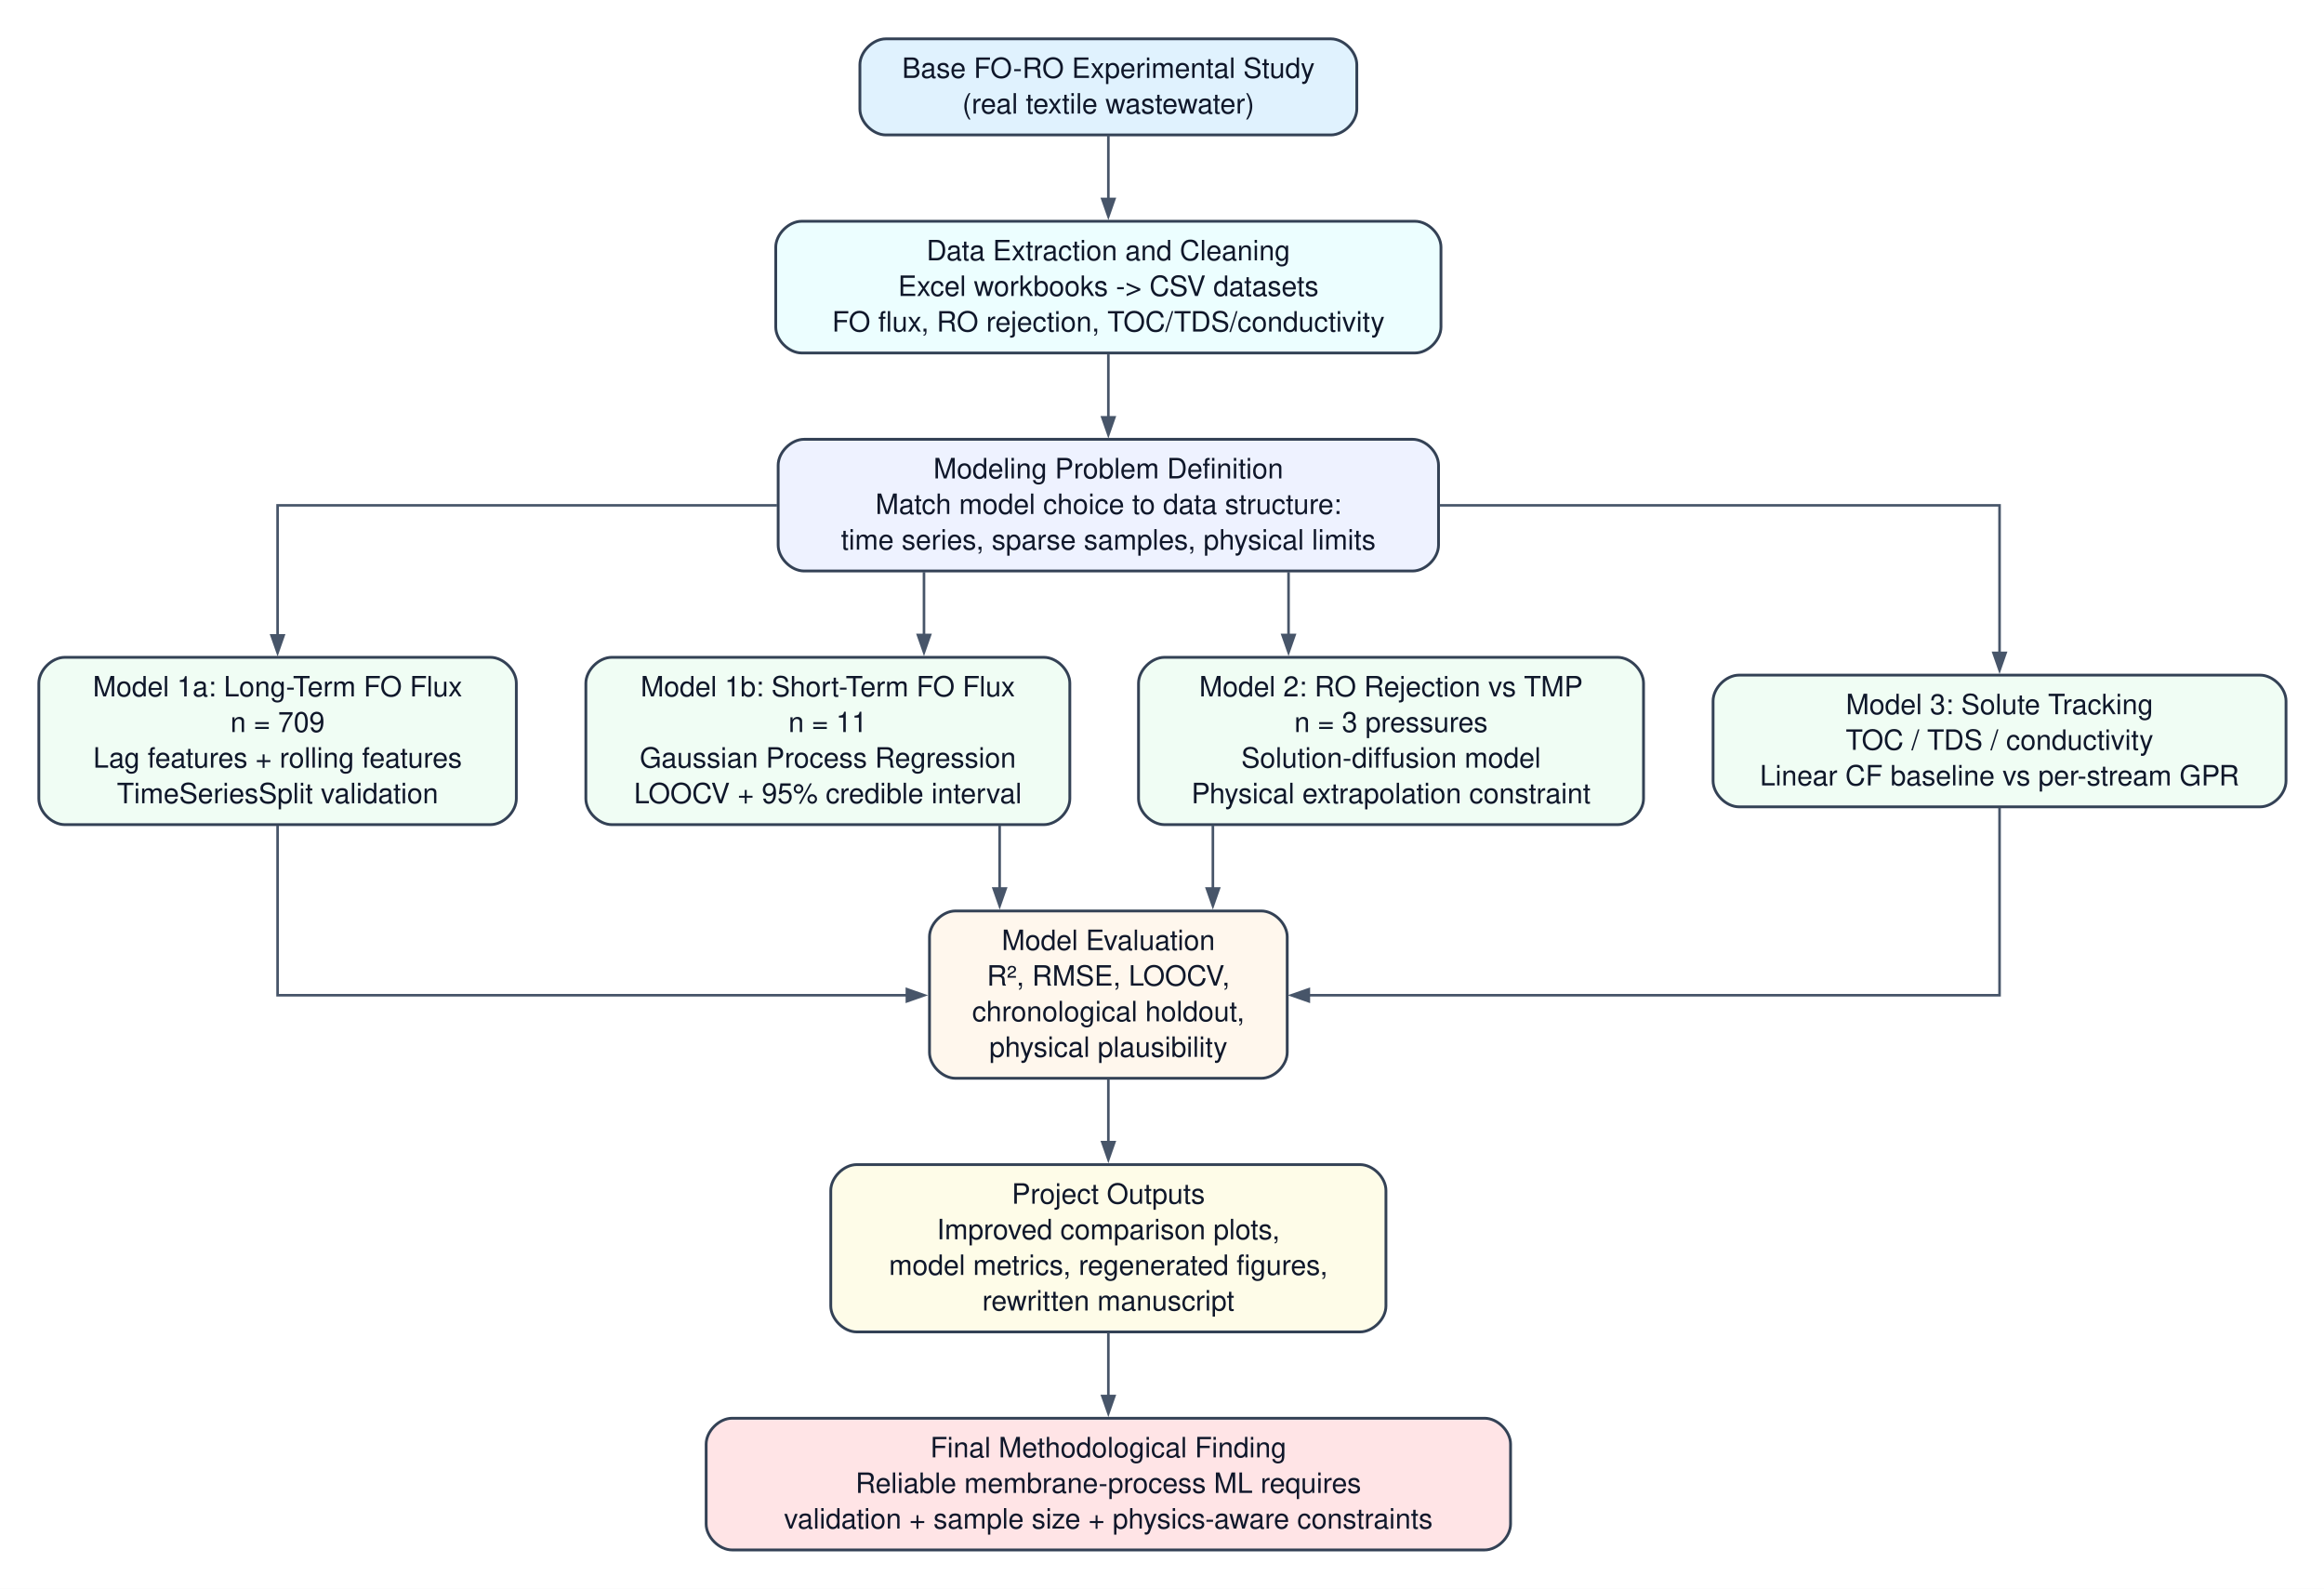
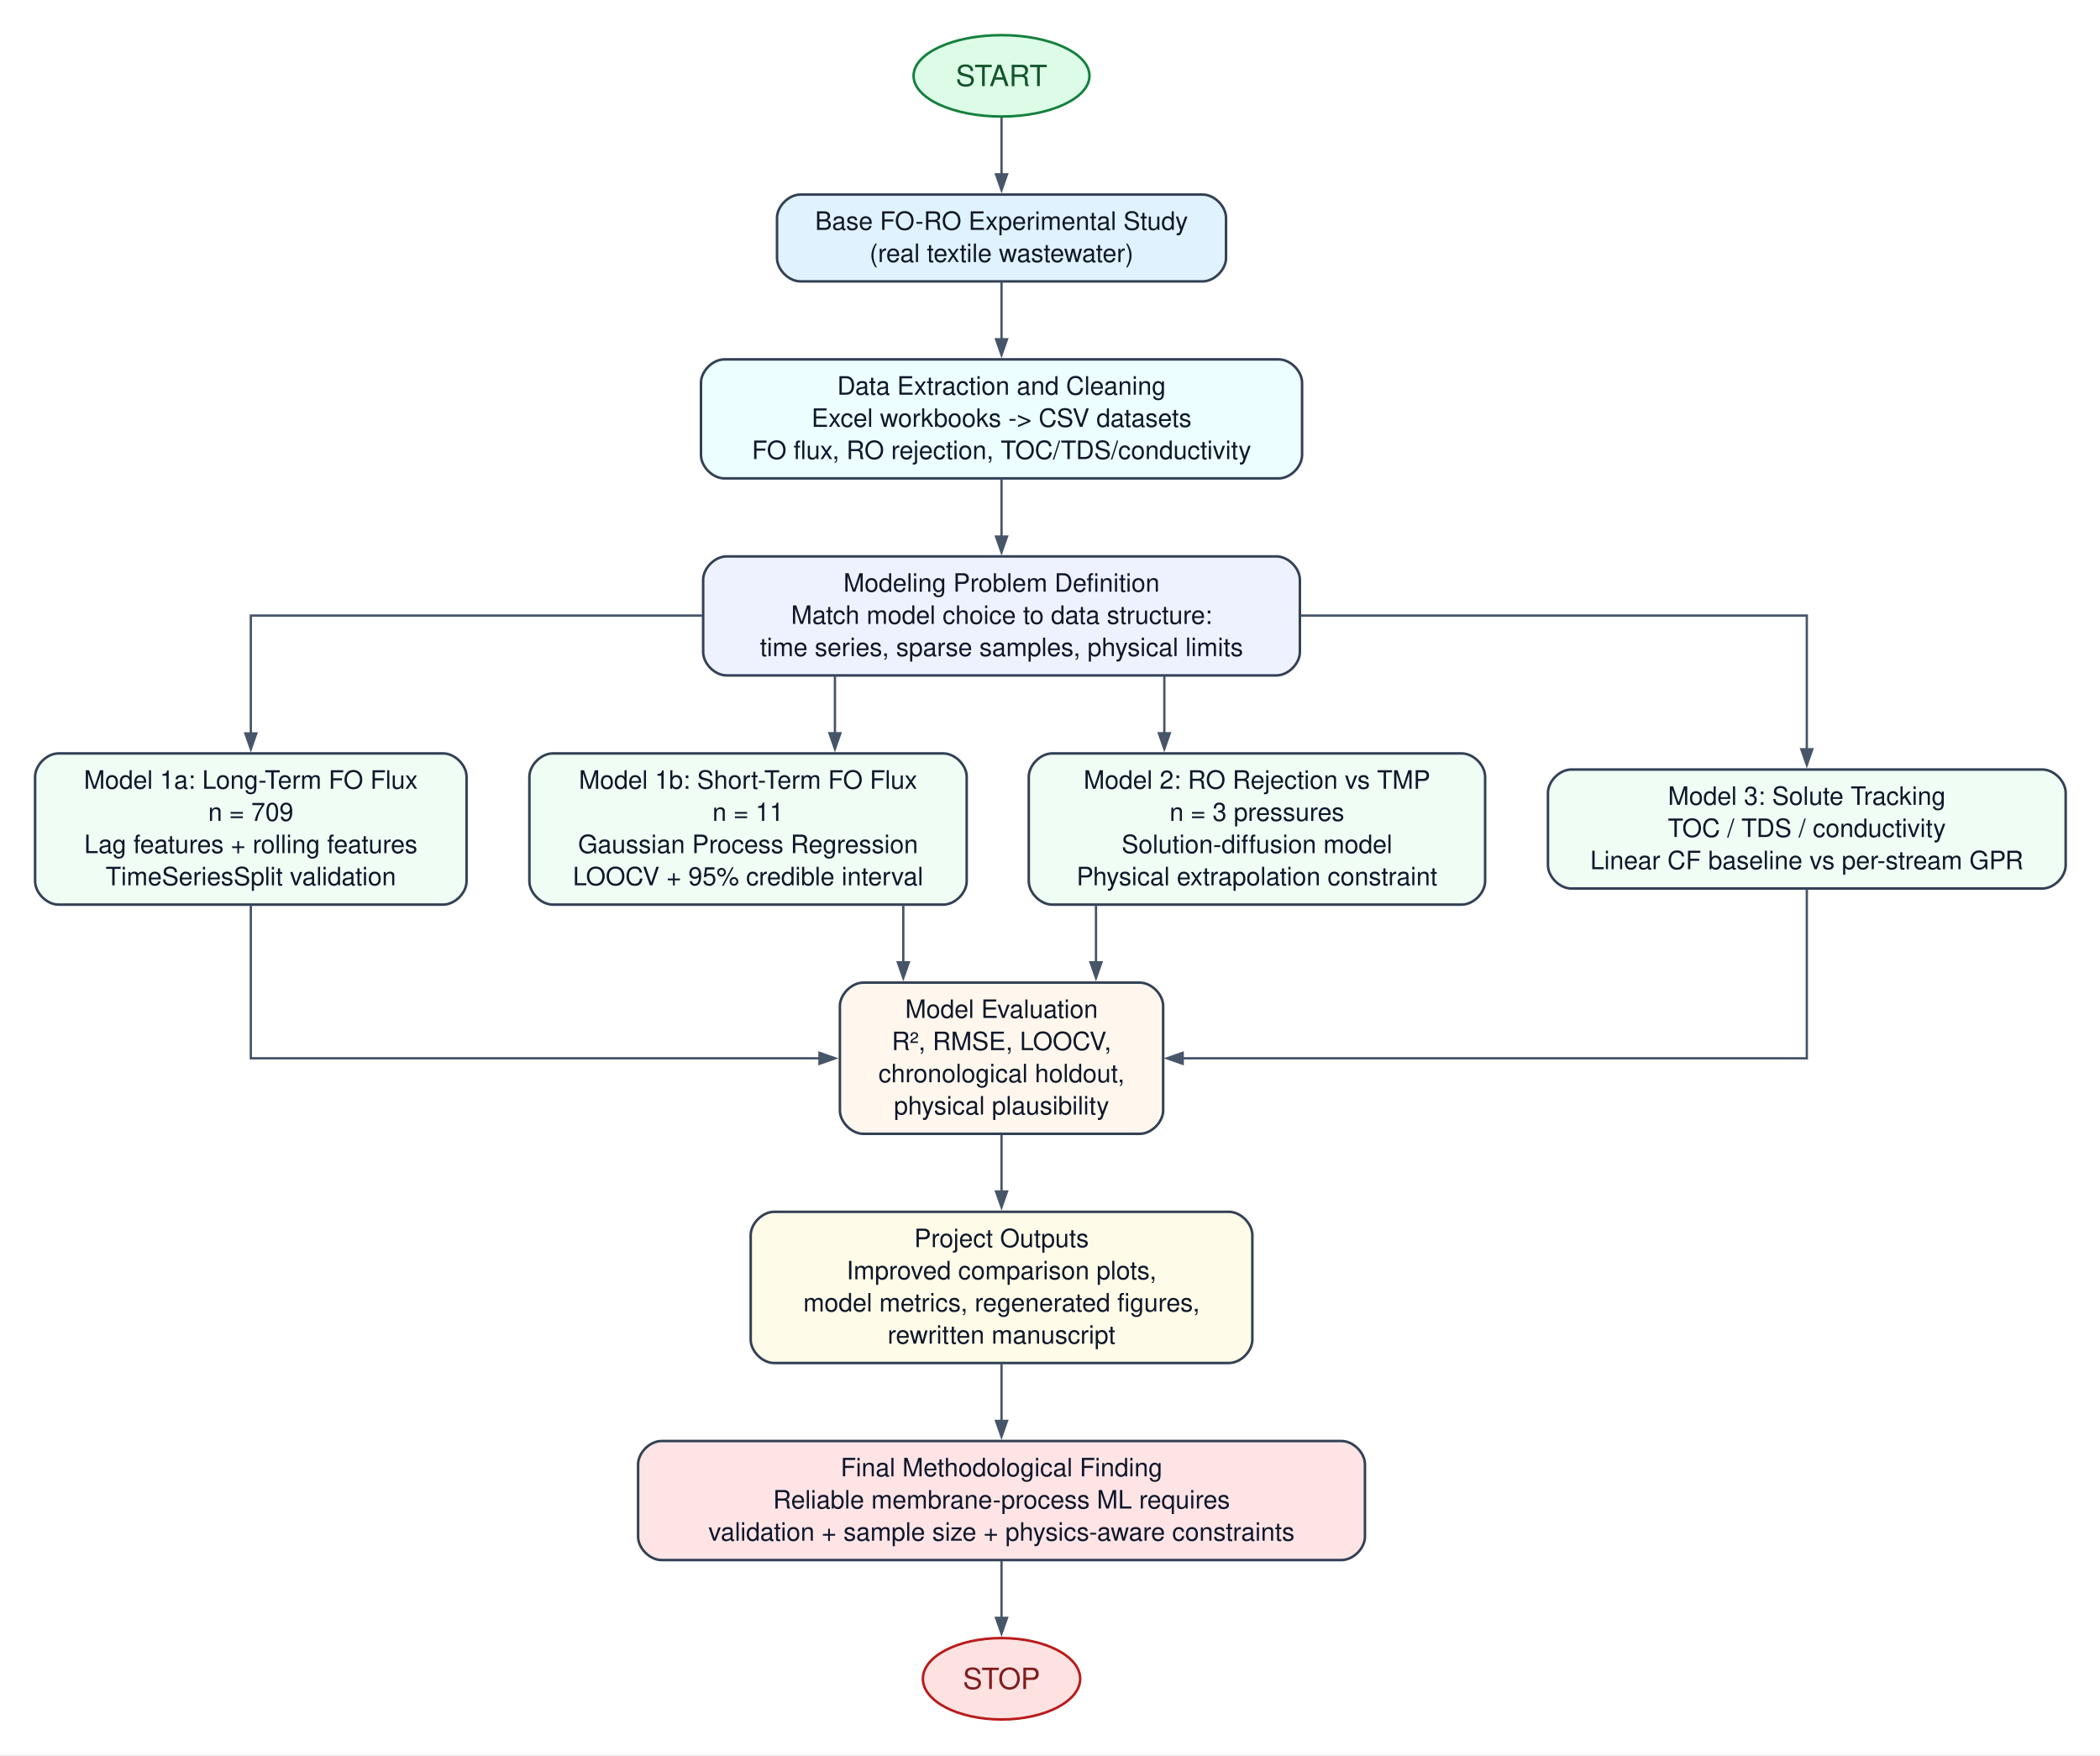
- <svg xmlns="http://www.w3.org/2000/svg" width="1077pt" height="736pt" viewBox="0.00 0.00 1077.00 736.00">
-   <g id="graph0" class="graph" transform="scale(1 1) rotate(0) translate(18 718.14)">
-     <polygon fill="white" stroke="none" points="-18,18 -18,-718.14 1059.4,-718.14 1059.4,18 -18,18" />
+ <svg xmlns="http://www.w3.org/2000/svg" width="1077pt" height="900pt" viewBox="0.00 0.00 1077.00 900.00">
+   <g id="graph0" class="graph" transform="scale(1 1) rotate(0) translate(18 881.64)">
+     <polygon fill="white" stroke="none" points="-18,18 -18,-881.64 1059.4,-881.64 1059.4,18 -18,18" />
    <g id="node1" class="node">
-       <path fill="#e0f2fe" stroke="#334155" stroke-width="1.3" d="M598.78,-700.14C598.78,-700.14 392.5,-700.14 392.5,-700.14 386.5,-700.14 380.5,-694.14 380.5,-688.14 380.5,-688.14 380.5,-667.62 380.5,-667.62 380.5,-661.62 386.5,-655.62 392.5,-655.62 392.5,-655.62 598.78,-655.62 598.78,-655.62 604.78,-655.62 610.78,-661.62 610.78,-667.62 610.78,-667.62 610.78,-688.14 610.78,-688.14 610.78,-694.14 604.78,-700.14 598.78,-700.14" />
-       <text xml:space="preserve" text-anchor="middle" x="495.64" y="-682.03" font-family="Helvetica,sans-Serif" font-size="13.00" fill="#0f172a">Base FO-RO Experimental Study</text>
-       <text xml:space="preserve" text-anchor="middle" x="495.64" y="-665.53" font-family="Helvetica,sans-Serif" font-size="13.00" fill="#0f172a">(real textile wastewater)</text>
+       <ellipse fill="#dcfce7" stroke="#15803d" stroke-width="1.3" cx="495.64" cy="-842.76" rx="45.1" ry="20.87" />
+       <text xml:space="preserve" text-anchor="middle" x="495.64" y="-837.51" font-family="Helvetica,sans-Serif" font-size="15.00" fill="#14532d">START</text>
    </g>
    <g id="node2" class="node">
-       <path fill="#ecfeff" stroke="#334155" stroke-width="1.3" d="M637.78,-615.62C637.78,-615.62 353.5,-615.62 353.5,-615.62 347.5,-615.62 341.5,-609.62 341.5,-603.62 341.5,-603.62 341.5,-566.6 341.5,-566.6 341.5,-560.6 347.5,-554.6 353.5,-554.6 353.5,-554.6 637.78,-554.6 637.78,-554.6 643.78,-554.6 649.78,-560.6 649.78,-566.6 649.78,-566.6 649.78,-603.62 649.78,-603.62 649.78,-609.62 643.78,-615.62 637.78,-615.62" />
-       <text xml:space="preserve" text-anchor="middle" x="495.64" y="-597.51" font-family="Helvetica,sans-Serif" font-size="13.00" fill="#0f172a">Data Extraction and Cleaning</text>
-       <text xml:space="preserve" text-anchor="middle" x="495.64" y="-581.01" font-family="Helvetica,sans-Serif" font-size="13.00" fill="#0f172a">Excel workbooks -&gt; CSV datasets</text>
-       <text xml:space="preserve" text-anchor="middle" x="495.64" y="-564.51" font-family="Helvetica,sans-Serif" font-size="13.00" fill="#0f172a">FO flux, RO rejection, TOC/TDS/conductivity</text>
+       <path fill="#e0f2fe" stroke="#334155" stroke-width="1.3" d="M598.78,-781.89C598.78,-781.89 392.5,-781.89 392.5,-781.89 386.5,-781.89 380.5,-775.89 380.5,-769.89 380.5,-769.89 380.5,-749.37 380.5,-749.37 380.5,-743.37 386.5,-737.37 392.5,-737.37 392.5,-737.37 598.78,-737.37 598.78,-737.37 604.78,-737.37 610.78,-743.37 610.78,-749.37 610.78,-749.37 610.78,-769.89 610.78,-769.89 610.78,-775.89 604.78,-781.89 598.78,-781.89" />
+       <text xml:space="preserve" text-anchor="middle" x="495.64" y="-763.78" font-family="Helvetica,sans-Serif" font-size="13.00" fill="#0f172a">Base FO-RO Experimental Study</text>
+       <text xml:space="preserve" text-anchor="middle" x="495.64" y="-747.28" font-family="Helvetica,sans-Serif" font-size="13.00" fill="#0f172a">(real textile wastewater)</text>
    </g>
    <g id="edge1" class="edge">
-       <path fill="none" stroke="#475569" stroke-width="1.2" d="M495.64,-655.42C495.64,-655.42 495.64,-625.94 495.64,-625.94" />
-       <polygon fill="#475569" stroke="#475569" stroke-width="1.2" points="498.44,-625.94 495.64,-617.94 492.84,-625.94 498.44,-625.94" />
+       <path fill="none" stroke="#475569" stroke-width="1.2" d="M495.64,-821.35C495.64,-821.35 495.64,-792.24 495.64,-792.24" />
+       <polygon fill="#475569" stroke="#475569" stroke-width="1.2" points="498.44,-792.24 495.64,-784.24 492.84,-792.24 498.44,-792.24" />
    </g>
    <g id="node3" class="node">
-       <path fill="#eef2ff" stroke="#334155" stroke-width="1.3" d="M636.65,-514.6C636.65,-514.6 354.62,-514.6 354.62,-514.6 348.62,-514.6 342.62,-508.6 342.62,-502.6 342.62,-502.6 342.62,-465.58 342.62,-465.58 342.62,-459.58 348.62,-453.58 354.62,-453.58 354.62,-453.58 636.65,-453.58 636.65,-453.58 642.65,-453.58 648.65,-459.58 648.65,-465.58 648.65,-465.58 648.65,-502.6 648.65,-502.6 648.65,-508.6 642.65,-514.6 636.65,-514.6" />
-       <text xml:space="preserve" text-anchor="middle" x="495.64" y="-496.49" font-family="Helvetica,sans-Serif" font-size="13.00" fill="#0f172a">Modeling Problem Definition</text>
-       <text xml:space="preserve" text-anchor="middle" x="495.64" y="-479.99" font-family="Helvetica,sans-Serif" font-size="13.00" fill="#0f172a">Match model choice to data structure:</text>
-       <text xml:space="preserve" text-anchor="middle" x="495.64" y="-463.49" font-family="Helvetica,sans-Serif" font-size="13.00" fill="#0f172a">time series, sparse samples, physical limits</text>
+       <path fill="#ecfeff" stroke="#334155" stroke-width="1.3" d="M637.78,-697.37C637.78,-697.37 353.5,-697.37 353.5,-697.37 347.5,-697.37 341.5,-691.37 341.5,-685.37 341.5,-685.37 341.5,-648.35 341.5,-648.35 341.5,-642.35 347.5,-636.35 353.5,-636.35 353.5,-636.35 637.78,-636.35 637.78,-636.35 643.78,-636.35 649.78,-642.35 649.78,-648.35 649.78,-648.35 649.78,-685.37 649.78,-685.37 649.78,-691.37 643.78,-697.37 637.78,-697.37" />
+       <text xml:space="preserve" text-anchor="middle" x="495.64" y="-679.26" font-family="Helvetica,sans-Serif" font-size="13.00" fill="#0f172a">Data Extraction and Cleaning</text>
+       <text xml:space="preserve" text-anchor="middle" x="495.64" y="-662.76" font-family="Helvetica,sans-Serif" font-size="13.00" fill="#0f172a">Excel workbooks -&gt; CSV datasets</text>
+       <text xml:space="preserve" text-anchor="middle" x="495.64" y="-646.26" font-family="Helvetica,sans-Serif" font-size="13.00" fill="#0f172a">FO flux, RO rejection, TOC/TDS/conductivity</text>
    </g>
    <g id="edge2" class="edge">
-       <path fill="none" stroke="#475569" stroke-width="1.2" d="M495.64,-553.98C495.64,-553.98 495.64,-524.76 495.64,-524.76" />
-       <polygon fill="#475569" stroke="#475569" stroke-width="1.2" points="498.44,-524.76 495.64,-516.76 492.84,-524.76 498.44,-524.76" />
+       <path fill="none" stroke="#475569" stroke-width="1.2" d="M495.64,-737.17C495.64,-737.17 495.64,-707.69 495.64,-707.69" />
+       <polygon fill="#475569" stroke="#475569" stroke-width="1.2" points="498.44,-707.69 495.64,-699.69 492.84,-707.69 498.44,-707.69" />
    </g>
    <g id="node4" class="node">
-       <path fill="#f0fdf4" stroke="#334155" stroke-width="1.3" d="M209.28,-413.58C209.28,-413.58 12,-413.58 12,-413.58 6,-413.58 0,-407.58 0,-401.58 0,-401.58 0,-348.06 0,-348.06 0,-342.06 6,-336.06 12,-336.06 12,-336.06 209.28,-336.06 209.28,-336.06 215.28,-336.06 221.28,-342.06 221.28,-348.06 221.28,-348.06 221.28,-401.58 221.28,-401.58 221.28,-407.58 215.28,-413.58 209.28,-413.58" />
-       <text xml:space="preserve" text-anchor="middle" x="110.64" y="-395.47" font-family="Helvetica,sans-Serif" font-size="13.00" fill="#0f172a">Model 1a: Long-Term FO Flux</text>
-       <text xml:space="preserve" text-anchor="middle" x="110.64" y="-378.97" font-family="Helvetica,sans-Serif" font-size="13.00" fill="#0f172a">n = 709</text>
-       <text xml:space="preserve" text-anchor="middle" x="110.64" y="-362.47" font-family="Helvetica,sans-Serif" font-size="13.00" fill="#0f172a">Lag features + rolling features</text>
-       <text xml:space="preserve" text-anchor="middle" x="110.64" y="-345.97" font-family="Helvetica,sans-Serif" font-size="13.00" fill="#0f172a">TimeSeriesSplit validation</text>
+       <path fill="#eef2ff" stroke="#334155" stroke-width="1.3" d="M636.65,-596.35C636.65,-596.35 354.62,-596.35 354.62,-596.35 348.62,-596.35 342.62,-590.35 342.62,-584.35 342.62,-584.35 342.62,-547.33 342.62,-547.33 342.62,-541.33 348.62,-535.33 354.62,-535.33 354.62,-535.33 636.65,-535.33 636.65,-535.33 642.65,-535.33 648.65,-541.33 648.65,-547.33 648.65,-547.33 648.65,-584.35 648.65,-584.35 648.65,-590.35 642.65,-596.35 636.65,-596.35" />
+       <text xml:space="preserve" text-anchor="middle" x="495.64" y="-578.24" font-family="Helvetica,sans-Serif" font-size="13.00" fill="#0f172a">Modeling Problem Definition</text>
+       <text xml:space="preserve" text-anchor="middle" x="495.64" y="-561.74" font-family="Helvetica,sans-Serif" font-size="13.00" fill="#0f172a">Match model choice to data structure:</text>
+       <text xml:space="preserve" text-anchor="middle" x="495.64" y="-545.24" font-family="Helvetica,sans-Serif" font-size="13.00" fill="#0f172a">time series, sparse samples, physical limits</text>
    </g>
    <g id="edge3" class="edge">
-       <path fill="none" stroke="#475569" stroke-width="1.2" d="M342.09,-484C234.79,-484 110.64,-484 110.64,-484 110.64,-484 110.64,-423.74 110.64,-423.74" />
-       <polygon fill="#475569" stroke="#475569" stroke-width="1.2" points="113.44,-423.74 110.64,-415.74 107.84,-423.74 113.44,-423.74" />
+       <path fill="none" stroke="#475569" stroke-width="1.2" d="M495.64,-635.72C495.64,-635.72 495.64,-606.51 495.64,-606.51" />
+       <polygon fill="#475569" stroke="#475569" stroke-width="1.2" points="498.44,-606.51 495.64,-598.51 492.84,-606.51 498.44,-606.51" />
    </g>
    <g id="node5" class="node">
-       <path fill="#f0fdf4" stroke="#334155" stroke-width="1.3" d="M465.78,-413.58C465.78,-413.58 265.5,-413.58 265.5,-413.58 259.5,-413.58 253.5,-407.58 253.5,-401.58 253.5,-401.58 253.5,-348.06 253.5,-348.06 253.5,-342.06 259.5,-336.06 265.5,-336.06 265.5,-336.06 465.78,-336.06 465.78,-336.06 471.78,-336.06 477.78,-342.06 477.78,-348.06 477.78,-348.06 477.78,-401.58 477.78,-401.58 477.78,-407.58 471.78,-413.58 465.78,-413.58" />
-       <text xml:space="preserve" text-anchor="middle" x="365.64" y="-395.47" font-family="Helvetica,sans-Serif" font-size="13.00" fill="#0f172a">Model 1b: Short-Term FO Flux</text>
-       <text xml:space="preserve" text-anchor="middle" x="365.64" y="-378.97" font-family="Helvetica,sans-Serif" font-size="13.00" fill="#0f172a">n = 11</text>
-       <text xml:space="preserve" text-anchor="middle" x="365.64" y="-362.47" font-family="Helvetica,sans-Serif" font-size="13.00" fill="#0f172a">Gaussian Process Regression</text>
-       <text xml:space="preserve" text-anchor="middle" x="365.64" y="-345.97" font-family="Helvetica,sans-Serif" font-size="13.00" fill="#0f172a">LOOCV + 95% credible interval</text>
+       <path fill="#f0fdf4" stroke="#334155" stroke-width="1.3" d="M209.28,-495.33C209.28,-495.33 12,-495.33 12,-495.33 6,-495.33 0,-489.33 0,-483.33 0,-483.33 0,-429.81 0,-429.81 0,-423.81 6,-417.81 12,-417.81 12,-417.81 209.28,-417.81 209.28,-417.81 215.28,-417.81 221.28,-423.81 221.28,-429.81 221.28,-429.81 221.28,-483.33 221.28,-483.33 221.28,-489.33 215.28,-495.33 209.28,-495.33" />
+       <text xml:space="preserve" text-anchor="middle" x="110.64" y="-477.22" font-family="Helvetica,sans-Serif" font-size="13.00" fill="#0f172a">Model 1a: Long-Term FO Flux</text>
+       <text xml:space="preserve" text-anchor="middle" x="110.64" y="-460.72" font-family="Helvetica,sans-Serif" font-size="13.00" fill="#0f172a">n = 709</text>
+       <text xml:space="preserve" text-anchor="middle" x="110.64" y="-444.22" font-family="Helvetica,sans-Serif" font-size="13.00" fill="#0f172a">Lag features + rolling features</text>
+       <text xml:space="preserve" text-anchor="middle" x="110.64" y="-427.72" font-family="Helvetica,sans-Serif" font-size="13.00" fill="#0f172a">TimeSeriesSplit validation</text>
    </g>
    <g id="edge4" class="edge">
-       <path fill="none" stroke="#475569" stroke-width="1.2" d="M410.2,-453.07C410.2,-453.07 410.2,-423.93 410.2,-423.93" />
-       <polygon fill="#475569" stroke="#475569" stroke-width="1.2" points="413,-423.93 410.2,-415.93 407.4,-423.93 413,-423.93" />
+       <path fill="none" stroke="#475569" stroke-width="1.2" d="M342.09,-566C234.79,-566 110.64,-566 110.64,-566 110.64,-566 110.64,-505.58 110.64,-505.58" />
+       <polygon fill="#475569" stroke="#475569" stroke-width="1.2" points="113.44,-505.58 110.64,-497.58 107.84,-505.58 113.44,-505.58" />
    </g>
    <g id="node6" class="node">
-       <path fill="#f0fdf4" stroke="#334155" stroke-width="1.3" d="M731.65,-413.58C731.65,-413.58 521.62,-413.58 521.62,-413.58 515.62,-413.58 509.62,-407.58 509.62,-401.58 509.62,-401.58 509.62,-348.06 509.62,-348.06 509.62,-342.06 515.62,-336.06 521.62,-336.06 521.62,-336.06 731.65,-336.06 731.65,-336.06 737.65,-336.06 743.65,-342.06 743.65,-348.06 743.65,-348.06 743.65,-401.58 743.65,-401.58 743.65,-407.58 737.65,-413.58 731.65,-413.58" />
-       <text xml:space="preserve" text-anchor="middle" x="626.64" y="-395.47" font-family="Helvetica,sans-Serif" font-size="13.00" fill="#0f172a">Model 2: RO Rejection vs TMP</text>
-       <text xml:space="preserve" text-anchor="middle" x="626.64" y="-378.97" font-family="Helvetica,sans-Serif" font-size="13.00" fill="#0f172a">n = 3 pressures</text>
-       <text xml:space="preserve" text-anchor="middle" x="626.64" y="-362.47" font-family="Helvetica,sans-Serif" font-size="13.00" fill="#0f172a">Solution-diffusion model</text>
-       <text xml:space="preserve" text-anchor="middle" x="626.64" y="-345.97" font-family="Helvetica,sans-Serif" font-size="13.00" fill="#0f172a">Physical extrapolation constraint</text>
+       <path fill="#f0fdf4" stroke="#334155" stroke-width="1.3" d="M465.78,-495.33C465.78,-495.33 265.5,-495.33 265.5,-495.33 259.5,-495.33 253.5,-489.33 253.5,-483.33 253.5,-483.33 253.5,-429.81 253.5,-429.81 253.5,-423.81 259.5,-417.81 265.5,-417.81 265.5,-417.81 465.78,-417.81 465.78,-417.81 471.78,-417.81 477.78,-423.81 477.78,-429.81 477.78,-429.81 477.78,-483.33 477.78,-483.33 477.78,-489.33 471.78,-495.33 465.78,-495.33" />
+       <text xml:space="preserve" text-anchor="middle" x="365.64" y="-477.22" font-family="Helvetica,sans-Serif" font-size="13.00" fill="#0f172a">Model 1b: Short-Term FO Flux</text>
+       <text xml:space="preserve" text-anchor="middle" x="365.64" y="-460.72" font-family="Helvetica,sans-Serif" font-size="13.00" fill="#0f172a">n = 11</text>
+       <text xml:space="preserve" text-anchor="middle" x="365.64" y="-444.22" font-family="Helvetica,sans-Serif" font-size="13.00" fill="#0f172a">Gaussian Process Regression</text>
+       <text xml:space="preserve" text-anchor="middle" x="365.64" y="-427.72" font-family="Helvetica,sans-Serif" font-size="13.00" fill="#0f172a">LOOCV + 95% credible interval</text>
    </g>
    <g id="edge5" class="edge">
-       <path fill="none" stroke="#475569" stroke-width="1.2" d="M579.14,-453.07C579.14,-453.07 579.14,-423.93 579.14,-423.93" />
-       <polygon fill="#475569" stroke="#475569" stroke-width="1.2" points="581.94,-423.93 579.14,-415.93 576.34,-423.93 581.94,-423.93" />
+       <path fill="none" stroke="#475569" stroke-width="1.2" d="M410.2,-534.82C410.2,-534.82 410.2,-505.68 410.2,-505.68" />
+       <polygon fill="#475569" stroke="#475569" stroke-width="1.2" points="413,-505.68 410.2,-497.68 407.4,-505.68 413,-505.68" />
    </g>
    <g id="node7" class="node">
-       <path fill="#f0fdf4" stroke="#334155" stroke-width="1.3" d="M1029.4,-405.33C1029.4,-405.33 787.88,-405.33 787.88,-405.33 781.88,-405.33 775.88,-399.33 775.88,-393.33 775.88,-393.33 775.88,-356.31 775.88,-356.31 775.88,-350.31 781.88,-344.31 787.88,-344.31 787.88,-344.31 1029.4,-344.31 1029.4,-344.31 1035.4,-344.31 1041.4,-350.31 1041.4,-356.31 1041.4,-356.31 1041.4,-393.33 1041.4,-393.33 1041.4,-399.33 1035.4,-405.33 1029.4,-405.33" />
-       <text xml:space="preserve" text-anchor="middle" x="908.64" y="-387.22" font-family="Helvetica,sans-Serif" font-size="13.00" fill="#0f172a">Model 3: Solute Tracking</text>
-       <text xml:space="preserve" text-anchor="middle" x="908.64" y="-370.72" font-family="Helvetica,sans-Serif" font-size="13.00" fill="#0f172a">TOC / TDS / conductivity</text>
-       <text xml:space="preserve" text-anchor="middle" x="908.64" y="-354.22" font-family="Helvetica,sans-Serif" font-size="13.00" fill="#0f172a">Linear CF baseline vs per-stream GPR</text>
+       <path fill="#f0fdf4" stroke="#334155" stroke-width="1.3" d="M731.65,-495.33C731.65,-495.33 521.62,-495.33 521.62,-495.33 515.62,-495.33 509.62,-489.33 509.62,-483.33 509.62,-483.33 509.62,-429.81 509.62,-429.81 509.62,-423.81 515.62,-417.81 521.62,-417.81 521.62,-417.81 731.65,-417.81 731.65,-417.81 737.65,-417.81 743.65,-423.81 743.65,-429.81 743.65,-429.81 743.65,-483.33 743.65,-483.33 743.65,-489.33 737.65,-495.33 731.65,-495.33" />
+       <text xml:space="preserve" text-anchor="middle" x="626.64" y="-477.22" font-family="Helvetica,sans-Serif" font-size="13.00" fill="#0f172a">Model 2: RO Rejection vs TMP</text>
+       <text xml:space="preserve" text-anchor="middle" x="626.64" y="-460.72" font-family="Helvetica,sans-Serif" font-size="13.00" fill="#0f172a">n = 3 pressures</text>
+       <text xml:space="preserve" text-anchor="middle" x="626.64" y="-444.22" font-family="Helvetica,sans-Serif" font-size="13.00" fill="#0f172a">Solution-diffusion model</text>
+       <text xml:space="preserve" text-anchor="middle" x="626.64" y="-427.72" font-family="Helvetica,sans-Serif" font-size="13.00" fill="#0f172a">Physical extrapolation constraint</text>
    </g>
    <g id="edge6" class="edge">
-       <path fill="none" stroke="#475569" stroke-width="1.2" d="M649.13,-484C766.61,-484 908.64,-484 908.64,-484 908.64,-484 908.64,-415.63 908.64,-415.63" />
-       <polygon fill="#475569" stroke="#475569" stroke-width="1.2" points="911.44,-415.63 908.64,-407.63 905.84,-415.63 911.44,-415.63" />
+       <path fill="none" stroke="#475569" stroke-width="1.2" d="M579.14,-534.82C579.14,-534.82 579.14,-505.68 579.14,-505.68" />
+       <polygon fill="#475569" stroke="#475569" stroke-width="1.2" points="581.94,-505.68 579.14,-497.68 576.34,-505.68 581.94,-505.68" />
    </g>
    <g id="node8" class="node">
-       <path fill="#fff7ed" stroke="#334155" stroke-width="1.3" d="M566.53,-296.06C566.53,-296.06 424.75,-296.06 424.75,-296.06 418.75,-296.06 412.75,-290.06 412.75,-284.06 412.75,-284.06 412.75,-230.54 412.75,-230.54 412.75,-224.54 418.75,-218.54 424.75,-218.54 424.75,-218.54 566.53,-218.54 566.53,-218.54 572.53,-218.54 578.53,-224.54 578.53,-230.54 578.53,-230.54 578.53,-284.06 578.53,-284.06 578.53,-290.06 572.53,-296.06 566.53,-296.06" />
-       <text xml:space="preserve" text-anchor="middle" x="495.64" y="-277.95" font-family="Helvetica,sans-Serif" font-size="13.00" fill="#0f172a">Model Evaluation</text>
-       <text xml:space="preserve" text-anchor="middle" x="495.64" y="-261.45" font-family="Helvetica,sans-Serif" font-size="13.00" fill="#0f172a">R², RMSE, LOOCV,</text>
-       <text xml:space="preserve" text-anchor="middle" x="495.64" y="-244.95" font-family="Helvetica,sans-Serif" font-size="13.00" fill="#0f172a">chronological holdout,</text>
-       <text xml:space="preserve" text-anchor="middle" x="495.64" y="-228.45" font-family="Helvetica,sans-Serif" font-size="13.00" fill="#0f172a">physical plausibility</text>
+       <path fill="#f0fdf4" stroke="#334155" stroke-width="1.3" d="M1029.4,-487.08C1029.4,-487.08 787.88,-487.08 787.88,-487.08 781.88,-487.08 775.88,-481.08 775.88,-475.08 775.88,-475.08 775.88,-438.06 775.88,-438.06 775.88,-432.06 781.88,-426.06 787.88,-426.06 787.88,-426.06 1029.4,-426.06 1029.4,-426.06 1035.4,-426.06 1041.4,-432.06 1041.4,-438.06 1041.4,-438.06 1041.4,-475.08 1041.4,-475.08 1041.4,-481.08 1035.4,-487.08 1029.4,-487.08" />
+       <text xml:space="preserve" text-anchor="middle" x="908.64" y="-468.97" font-family="Helvetica,sans-Serif" font-size="13.00" fill="#0f172a">Model 3: Solute Tracking</text>
+       <text xml:space="preserve" text-anchor="middle" x="908.64" y="-452.47" font-family="Helvetica,sans-Serif" font-size="13.00" fill="#0f172a">TOC / TDS / conductivity</text>
+       <text xml:space="preserve" text-anchor="middle" x="908.64" y="-435.97" font-family="Helvetica,sans-Serif" font-size="13.00" fill="#0f172a">Linear CF baseline vs per-stream GPR</text>
    </g>
    <g id="edge7" class="edge">
-       <path fill="none" stroke="#475569" stroke-width="1.2" d="M110.64,-335.59C110.64,-301.31 110.64,-257 110.64,-257 110.64,-257 402.28,-257 402.28,-257" />
-       <polygon fill="#475569" stroke="#475569" stroke-width="1.2" points="402.28,-259.8 410.28,-257 402.28,-254.2 402.28,-259.8" />
+       <path fill="none" stroke="#475569" stroke-width="1.2" d="M649.13,-566C766.61,-566 908.64,-566 908.64,-566 908.64,-566 908.64,-497.45 908.64,-497.45" />
+       <polygon fill="#475569" stroke="#475569" stroke-width="1.2" points="911.44,-497.45 908.64,-489.45 905.84,-497.45 911.44,-497.45" />
+     </g>
+     <g id="node9" class="node">
+       <path fill="#fff7ed" stroke="#334155" stroke-width="1.3" d="M566.53,-377.81C566.53,-377.81 424.75,-377.81 424.75,-377.81 418.75,-377.81 412.75,-371.81 412.75,-365.81 412.75,-365.81 412.75,-312.29 412.75,-312.29 412.75,-306.29 418.75,-300.29 424.75,-300.29 424.75,-300.29 566.53,-300.29 566.53,-300.29 572.53,-300.29 578.53,-306.29 578.53,-312.29 578.53,-312.29 578.53,-365.81 578.53,-365.81 578.53,-371.81 572.53,-377.81 566.53,-377.81" />
+       <text xml:space="preserve" text-anchor="middle" x="495.64" y="-359.7" font-family="Helvetica,sans-Serif" font-size="13.00" fill="#0f172a">Model Evaluation</text>
+       <text xml:space="preserve" text-anchor="middle" x="495.64" y="-343.2" font-family="Helvetica,sans-Serif" font-size="13.00" fill="#0f172a">R², RMSE, LOOCV,</text>
+       <text xml:space="preserve" text-anchor="middle" x="495.64" y="-326.7" font-family="Helvetica,sans-Serif" font-size="13.00" fill="#0f172a">chronological holdout,</text>
+       <text xml:space="preserve" text-anchor="middle" x="495.64" y="-310.2" font-family="Helvetica,sans-Serif" font-size="13.00" fill="#0f172a">physical plausibility</text>
    </g>
    <g id="edge8" class="edge">
-       <path fill="none" stroke="#475569" stroke-width="1.2" d="M445.26,-335.69C445.26,-335.69 445.26,-306.48 445.26,-306.48" />
-       <polygon fill="#475569" stroke="#475569" stroke-width="1.2" points="448.07,-306.48 445.27,-298.48 442.47,-306.48 448.07,-306.48" />
+       <path fill="none" stroke="#475569" stroke-width="1.2" d="M110.64,-417.42C110.64,-383.22 110.64,-339 110.64,-339 110.64,-339 402.28,-339 402.28,-339" />
+       <polygon fill="#475569" stroke="#475569" stroke-width="1.2" points="402.28,-341.8 410.28,-339 402.28,-336.2 402.28,-341.8" />
    </g>
    <g id="edge9" class="edge">
-       <path fill="none" stroke="#475569" stroke-width="1.2" d="M544.08,-335.69C544.08,-335.69 544.08,-306.48 544.08,-306.48" />
-       <polygon fill="#475569" stroke="#475569" stroke-width="1.2" points="546.88,-306.48 544.08,-298.48 541.28,-306.48 546.88,-306.48" />
+       <path fill="none" stroke="#475569" stroke-width="1.2" d="M445.26,-417.44C445.26,-417.44 445.26,-388.23 445.26,-388.23" />
+       <polygon fill="#475569" stroke="#475569" stroke-width="1.2" points="448.07,-388.23 445.27,-380.23 442.47,-388.23 448.07,-388.23" />
    </g>
    <g id="edge10" class="edge">
-       <path fill="none" stroke="#475569" stroke-width="1.2" d="M908.64,-343.86C908.64,-308.96 908.64,-257 908.64,-257 908.64,-257 588.54,-257 588.54,-257" />
-       <polygon fill="#475569" stroke="#475569" stroke-width="1.2" points="588.54,-254.2 580.54,-257 588.54,-259.8 588.54,-254.2" />
-     </g>
-     <g id="node9" class="node">
-       <path fill="#fefce8" stroke="#334155" stroke-width="1.3" d="M612.28,-178.54C612.28,-178.54 379,-178.54 379,-178.54 373,-178.54 367,-172.54 367,-166.54 367,-166.54 367,-113.02 367,-113.02 367,-107.02 373,-101.02 379,-101.02 379,-101.02 612.28,-101.02 612.28,-101.02 618.28,-101.02 624.28,-107.02 624.28,-113.02 624.28,-113.02 624.28,-166.54 624.28,-166.54 624.28,-172.54 618.28,-178.54 612.28,-178.54" />
-       <text xml:space="preserve" text-anchor="middle" x="495.64" y="-160.43" font-family="Helvetica,sans-Serif" font-size="13.00" fill="#0f172a">Project Outputs</text>
-       <text xml:space="preserve" text-anchor="middle" x="495.64" y="-143.93" font-family="Helvetica,sans-Serif" font-size="13.00" fill="#0f172a">Improved comparison plots,</text>
-       <text xml:space="preserve" text-anchor="middle" x="495.64" y="-127.43" font-family="Helvetica,sans-Serif" font-size="13.00" fill="#0f172a">model metrics, regenerated figures,</text>
-       <text xml:space="preserve" text-anchor="middle" x="495.64" y="-110.93" font-family="Helvetica,sans-Serif" font-size="13.00" fill="#0f172a">rewritten manuscript</text>
+       <path fill="none" stroke="#475569" stroke-width="1.2" d="M544.08,-417.44C544.08,-417.44 544.08,-388.23 544.08,-388.23" />
+       <polygon fill="#475569" stroke="#475569" stroke-width="1.2" points="546.88,-388.23 544.08,-380.23 541.28,-388.23 546.88,-388.23" />
    </g>
    <g id="edge11" class="edge">
-       <path fill="none" stroke="#475569" stroke-width="1.2" d="M495.64,-218.17C495.64,-218.17 495.64,-188.96 495.64,-188.96" />
-       <polygon fill="#475569" stroke="#475569" stroke-width="1.2" points="498.44,-188.96 495.64,-180.96 492.84,-188.96 498.44,-188.96" />
+       <path fill="none" stroke="#475569" stroke-width="1.2" d="M908.64,-425.68C908.64,-390.84 908.64,-339 908.64,-339 908.64,-339 588.54,-339 588.54,-339" />
+       <polygon fill="#475569" stroke="#475569" stroke-width="1.2" points="588.54,-336.2 580.54,-339 588.54,-341.8 588.54,-336.2" />
    </g>
    <g id="node10" class="node">
-       <path fill="#ffe4e6" stroke="#334155" stroke-width="1.3" d="M670.03,-61.02C670.03,-61.02 321.25,-61.02 321.25,-61.02 315.25,-61.02 309.25,-55.02 309.25,-49.02 309.25,-49.02 309.25,-12 309.25,-12 309.25,-6 315.25,0 321.25,0 321.25,0 670.03,0 670.03,0 676.03,0 682.03,-6 682.03,-12 682.03,-12 682.03,-49.02 682.03,-49.02 682.03,-55.02 676.03,-61.02 670.03,-61.02" />
-       <text xml:space="preserve" text-anchor="middle" x="495.64" y="-42.91" font-family="Helvetica,sans-Serif" font-size="13.00" fill="#0f172a">Final Methodological Finding</text>
-       <text xml:space="preserve" text-anchor="middle" x="495.64" y="-26.41" font-family="Helvetica,sans-Serif" font-size="13.00" fill="#0f172a">Reliable membrane-process ML requires</text>
-       <text xml:space="preserve" text-anchor="middle" x="495.64" y="-9.91" font-family="Helvetica,sans-Serif" font-size="13.00" fill="#0f172a">validation + sample size + physics-aware constraints</text>
+       <path fill="#fefce8" stroke="#334155" stroke-width="1.3" d="M612.28,-260.29C612.28,-260.29 379,-260.29 379,-260.29 373,-260.29 367,-254.29 367,-248.29 367,-248.29 367,-194.77 367,-194.77 367,-188.77 373,-182.77 379,-182.77 379,-182.77 612.28,-182.77 612.28,-182.77 618.28,-182.77 624.28,-188.77 624.28,-194.77 624.28,-194.77 624.28,-248.29 624.28,-248.29 624.28,-254.29 618.28,-260.29 612.28,-260.29" />
+       <text xml:space="preserve" text-anchor="middle" x="495.64" y="-242.18" font-family="Helvetica,sans-Serif" font-size="13.00" fill="#0f172a">Project Outputs</text>
+       <text xml:space="preserve" text-anchor="middle" x="495.64" y="-225.68" font-family="Helvetica,sans-Serif" font-size="13.00" fill="#0f172a">Improved comparison plots,</text>
+       <text xml:space="preserve" text-anchor="middle" x="495.64" y="-209.18" font-family="Helvetica,sans-Serif" font-size="13.00" fill="#0f172a">model metrics, regenerated figures,</text>
+       <text xml:space="preserve" text-anchor="middle" x="495.64" y="-192.68" font-family="Helvetica,sans-Serif" font-size="13.00" fill="#0f172a">rewritten manuscript</text>
    </g>
    <g id="edge12" class="edge">
-       <path fill="none" stroke="#475569" stroke-width="1.2" d="M495.64,-100.64C495.64,-100.64 495.64,-71.32 495.64,-71.32" />
-       <polygon fill="#475569" stroke="#475569" stroke-width="1.2" points="498.44,-71.32 495.64,-63.32 492.84,-71.32 498.44,-71.32" />
+       <path fill="none" stroke="#475569" stroke-width="1.2" d="M495.64,-299.92C495.64,-299.92 495.64,-270.71 495.64,-270.71" />
+       <polygon fill="#475569" stroke="#475569" stroke-width="1.2" points="498.44,-270.71 495.64,-262.71 492.84,-270.71 498.44,-270.71" />
+     </g>
+     <g id="node11" class="node">
+       <path fill="#ffe4e6" stroke="#334155" stroke-width="1.3" d="M670.03,-142.77C670.03,-142.77 321.25,-142.77 321.25,-142.77 315.25,-142.77 309.25,-136.77 309.25,-130.77 309.25,-130.77 309.25,-93.75 309.25,-93.75 309.25,-87.75 315.25,-81.75 321.25,-81.75 321.25,-81.75 670.03,-81.75 670.03,-81.75 676.03,-81.75 682.03,-87.75 682.03,-93.75 682.03,-93.75 682.03,-130.77 682.03,-130.77 682.03,-136.77 676.03,-142.77 670.03,-142.77" />
+       <text xml:space="preserve" text-anchor="middle" x="495.64" y="-124.66" font-family="Helvetica,sans-Serif" font-size="13.00" fill="#0f172a">Final Methodological Finding</text>
+       <text xml:space="preserve" text-anchor="middle" x="495.64" y="-108.16" font-family="Helvetica,sans-Serif" font-size="13.00" fill="#0f172a">Reliable membrane-process ML requires</text>
+       <text xml:space="preserve" text-anchor="middle" x="495.64" y="-91.66" font-family="Helvetica,sans-Serif" font-size="13.00" fill="#0f172a">validation + sample size + physics-aware constraints</text>
+     </g>
+     <g id="edge13" class="edge">
+       <path fill="none" stroke="#475569" stroke-width="1.2" d="M495.64,-182.39C495.64,-182.39 495.64,-153.07 495.64,-153.07" />
+       <polygon fill="#475569" stroke="#475569" stroke-width="1.2" points="498.44,-153.07 495.64,-145.07 492.84,-153.07 498.44,-153.07" />
+     </g>
+     <g id="node12" class="node">
+       <ellipse fill="#fee2e2" stroke="#b91c1c" stroke-width="1.3" cx="495.64" cy="-20.87" rx="40.33" ry="20.87" />
+       <text xml:space="preserve" text-anchor="middle" x="495.64" y="-15.62" font-family="Helvetica,sans-Serif" font-size="15.00" fill="#7f1d1d">STOP</text>
+     </g>
+     <g id="edge14" class="edge">
+       <path fill="none" stroke="#475569" stroke-width="1.2" d="M495.64,-81.32C495.64,-81.32 495.64,-52.09 495.64,-52.09" />
+       <polygon fill="#475569" stroke="#475569" stroke-width="1.2" points="498.44,-52.09 495.64,-44.09 492.84,-52.09 498.44,-52.09" />
    </g>
  </g>
</svg>
